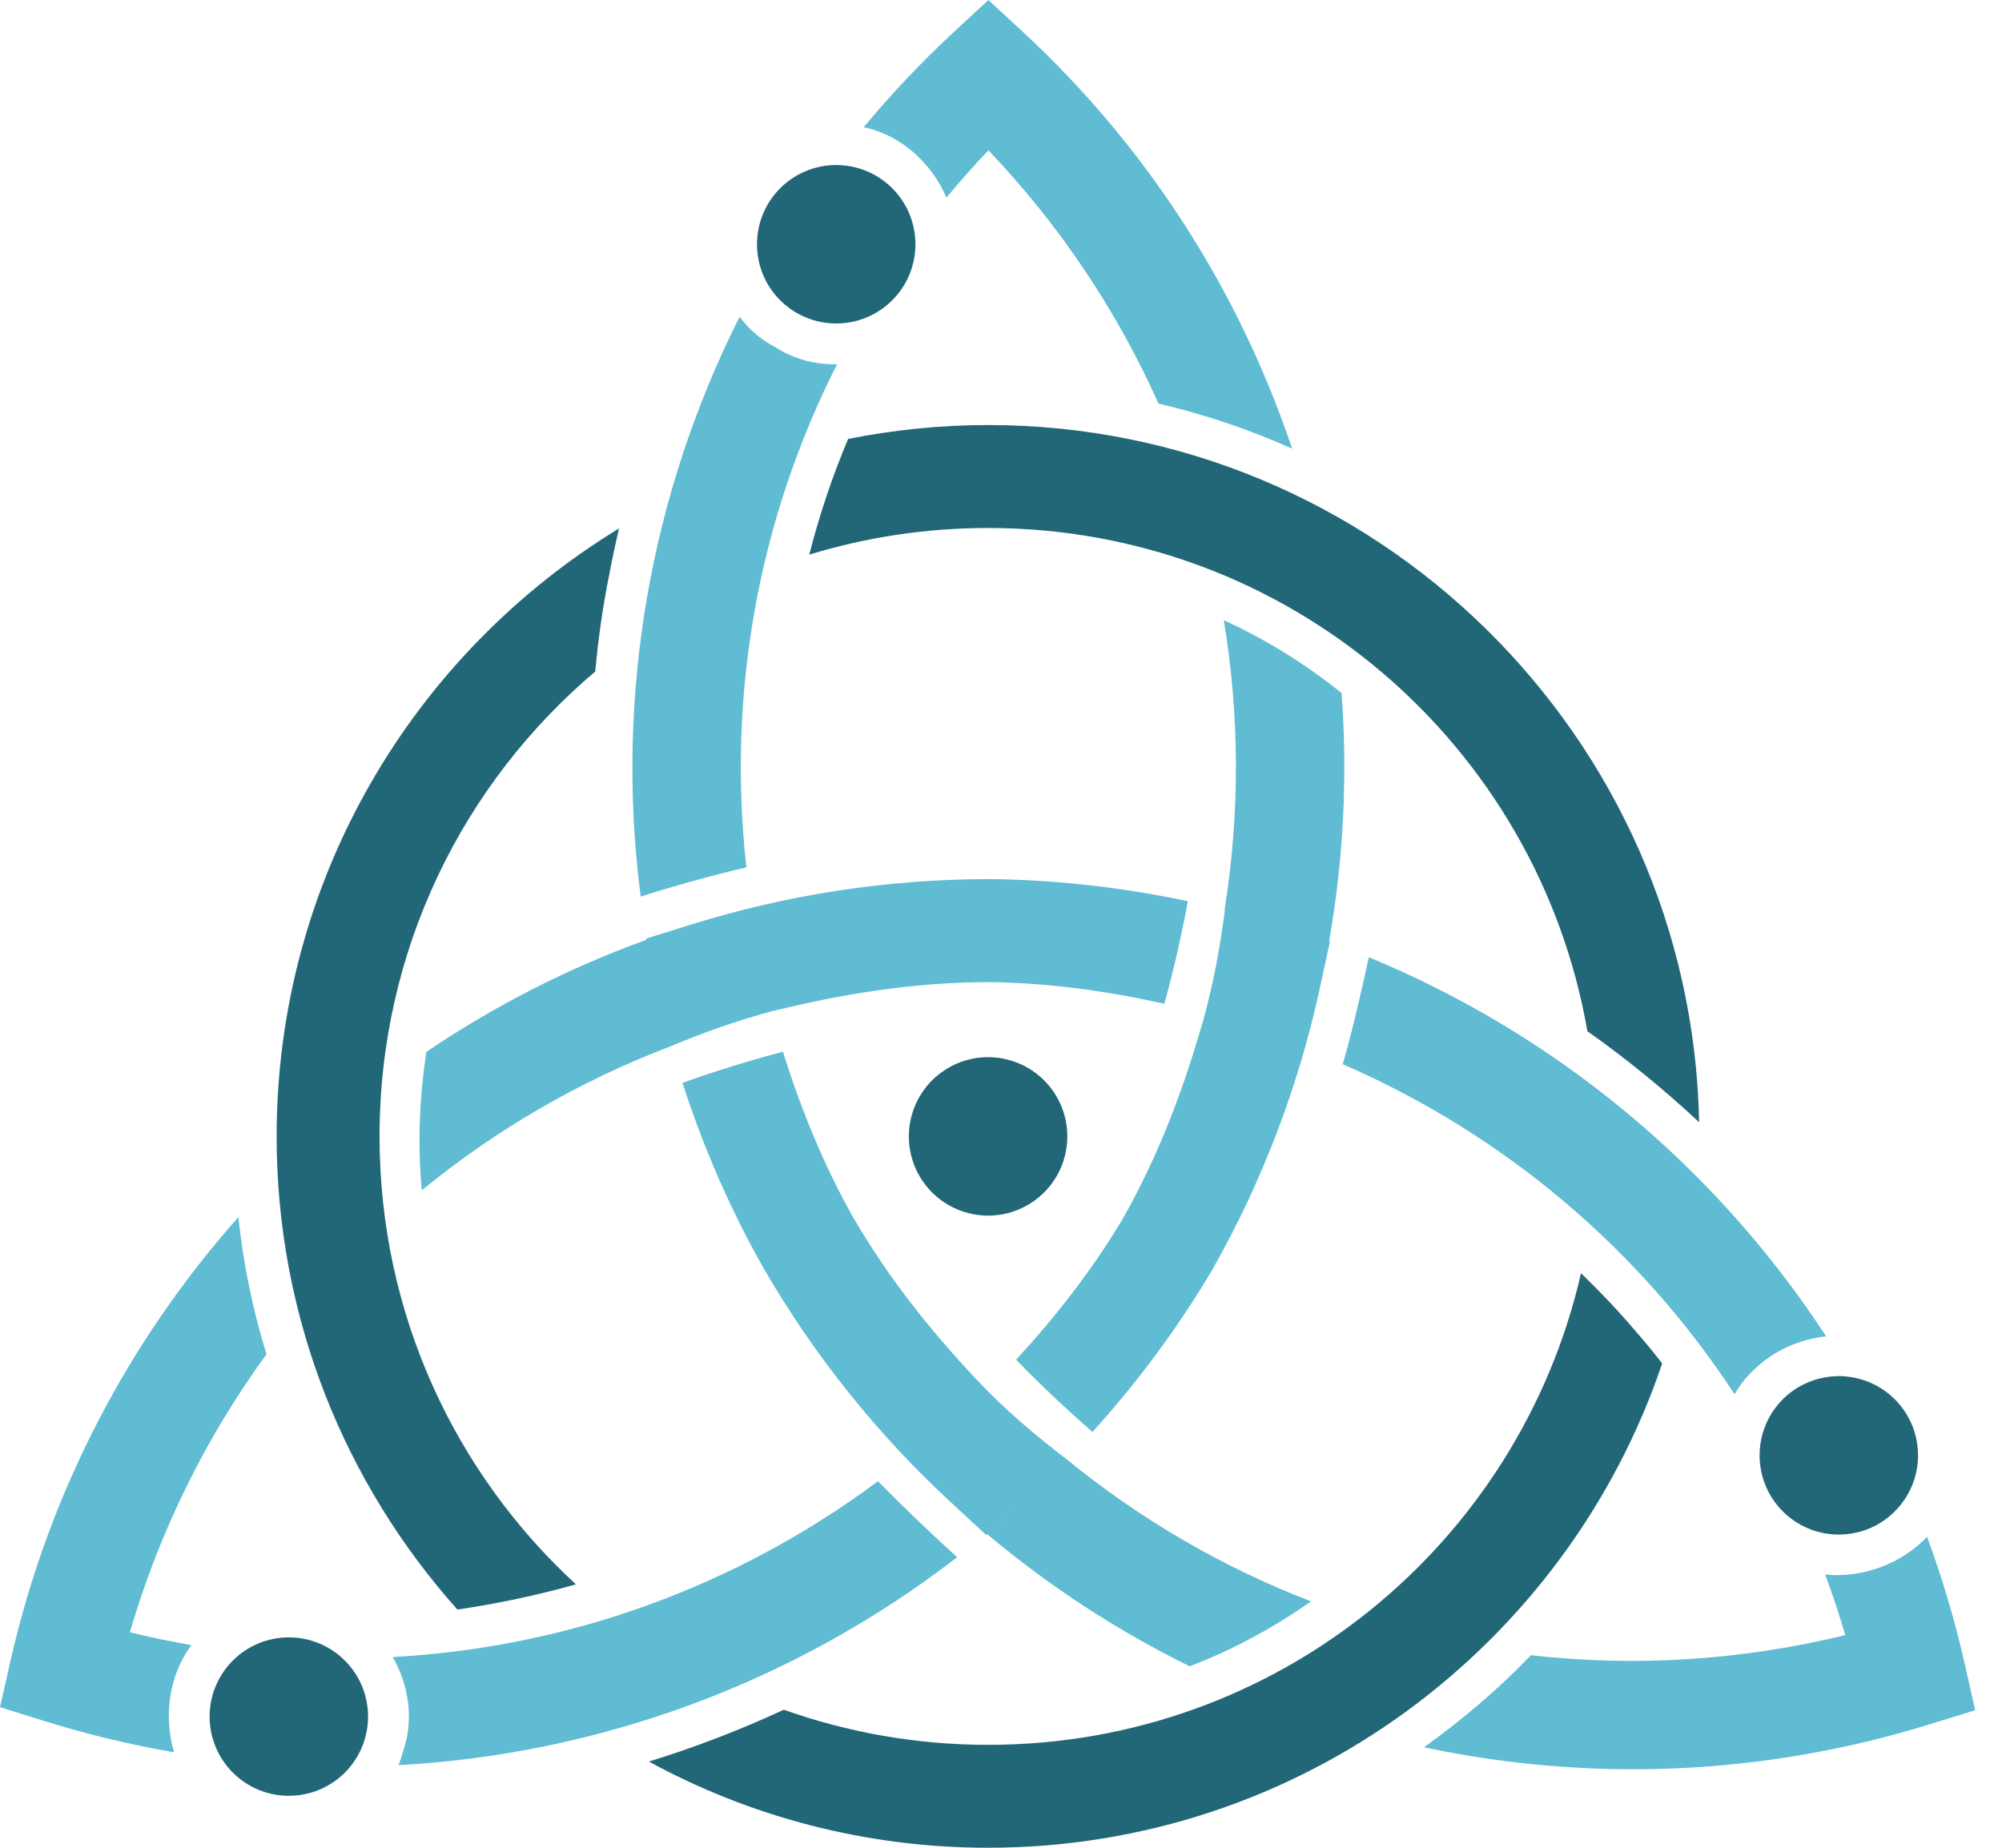
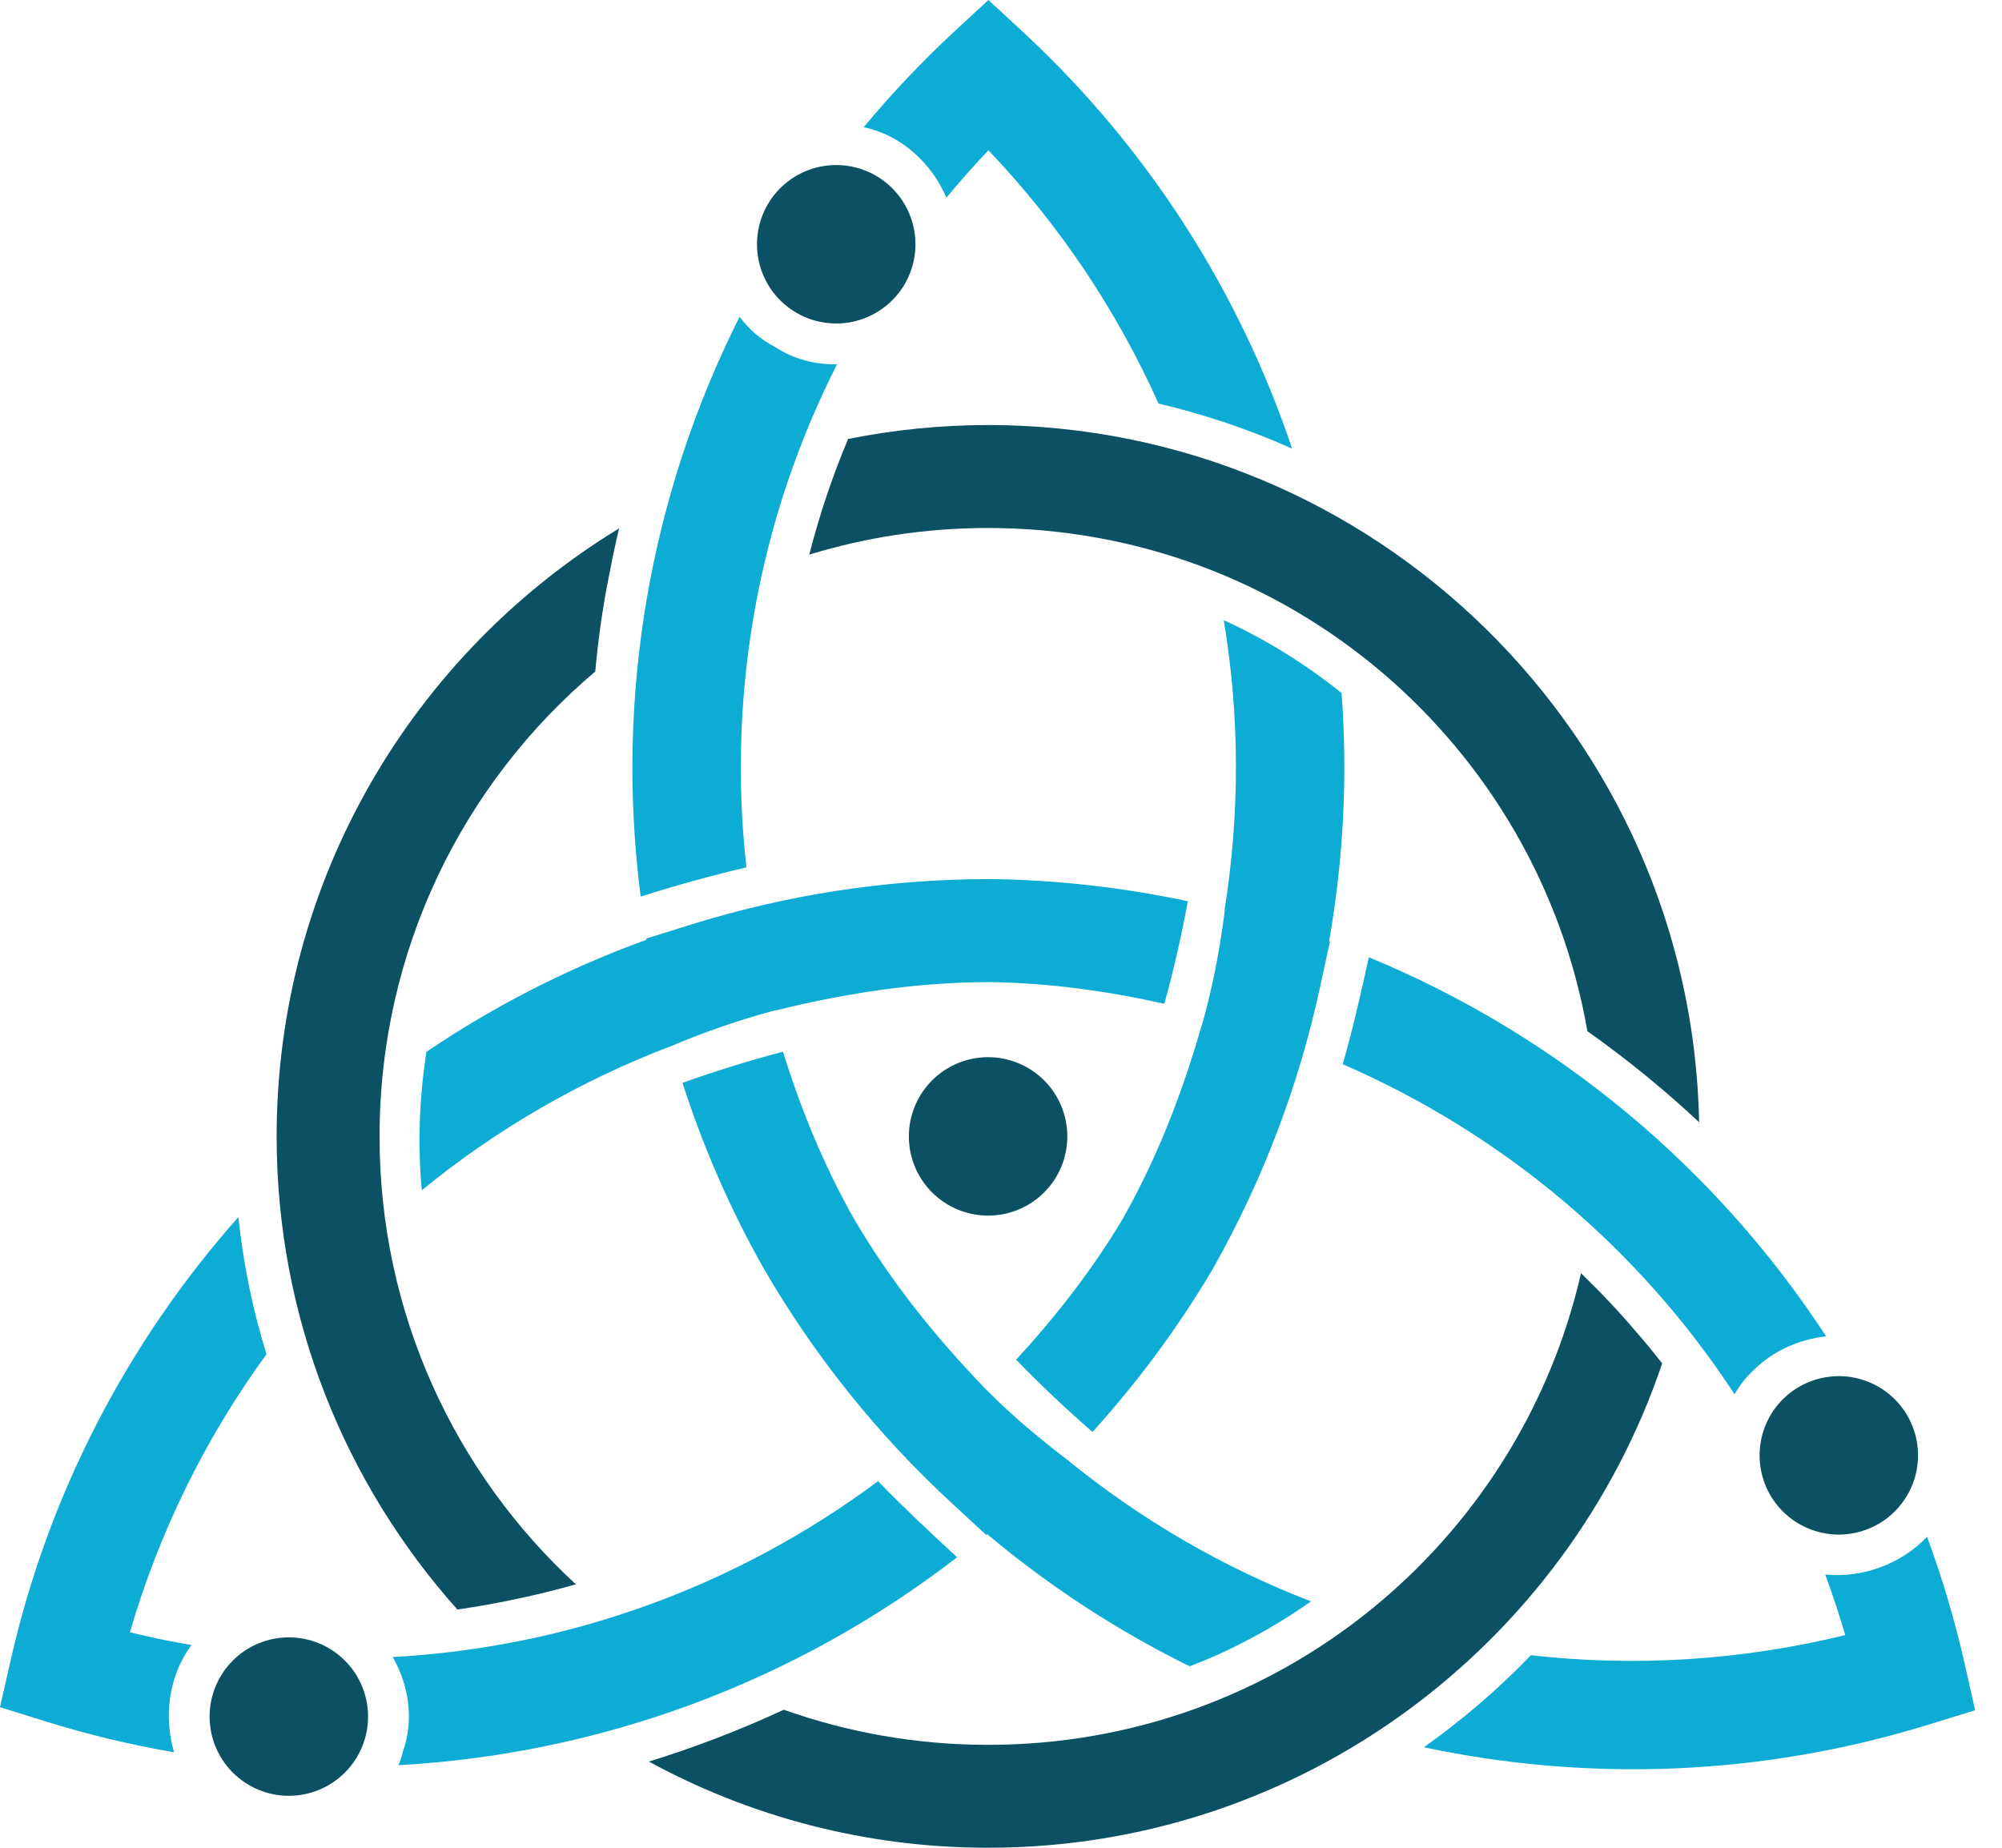
<svg xmlns="http://www.w3.org/2000/svg" width="39" height="36" viewBox="0 0 39 36" fill="none">
-   <path d="M19.255 0L18.572 0.632C17.945 1.214 17.363 1.831 16.825 2.479C17.555 2.63 18.148 3.176 18.437 3.851C18.698 3.536 18.97 3.227 19.255 2.928C20.653 4.396 21.765 6.066 22.568 7.862C23.46 8.073 24.333 8.365 25.171 8.741C24.148 5.693 22.375 2.893 19.938 0.632L19.255 0ZM14.408 6.172C12.669 9.626 11.975 13.559 12.481 17.468C13.16 17.253 13.847 17.062 14.54 16.898C14.159 13.487 14.787 10.093 16.306 7.097C15.888 7.106 15.469 7.002 15.105 6.764C14.821 6.62 14.588 6.414 14.408 6.172ZM23.84 12.084C24.147 13.926 24.159 15.828 23.855 17.727C23.858 17.727 23.86 17.727 23.861 17.728C23.776 18.408 23.651 19.082 23.476 19.746C23.475 19.746 23.476 19.746 23.476 19.746C23.473 19.757 23.47 19.767 23.467 19.778C23.459 19.81 23.45 19.843 23.441 19.875C23.441 19.876 23.442 19.878 23.441 19.879C23.427 19.929 23.411 19.977 23.395 20.027C23.026 21.306 22.546 22.549 21.891 23.711C21.891 23.713 21.891 23.715 21.89 23.716C21.296 24.718 20.581 25.636 19.795 26.491C20.27 26.983 20.77 27.452 21.282 27.899C22.167 26.922 22.954 25.859 23.627 24.72L23.633 24.711L23.637 24.702C24.601 22.993 25.302 21.148 25.716 19.23L25.908 18.342L25.892 18.336C26.175 16.724 26.254 15.101 26.134 13.502C25.43 12.937 24.66 12.457 23.84 12.084ZM19.259 17.127L19.253 17.128C17.289 17.13 15.338 17.429 13.463 18.013L12.589 18.286L12.594 18.309C11.064 18.864 9.625 19.6 8.306 20.494C8.171 21.383 8.133 22.29 8.217 23.19C9.655 22.013 11.29 21.059 13.079 20.379C13.079 20.379 13.079 20.379 13.079 20.379C13.705 20.116 14.345 19.89 15.002 19.711C15.003 19.711 15.006 19.709 15.006 19.709C15.109 19.684 15.212 19.66 15.315 19.637C15.32 19.635 15.325 19.634 15.33 19.633C16.617 19.329 17.927 19.137 19.251 19.135C20.409 19.147 21.555 19.305 22.682 19.556C22.865 18.896 23.016 18.228 23.14 17.559C21.868 17.288 20.57 17.141 19.266 17.127L19.259 17.127ZM26.665 18.65C26.514 19.349 26.353 20.046 26.158 20.734C29.313 22.106 31.948 24.347 33.79 27.164C33.894 26.985 34.023 26.819 34.181 26.675C34.557 26.311 35.057 26.093 35.574 26.036C33.438 22.765 30.347 20.17 26.665 18.65ZM15.252 20.491C14.591 20.664 13.937 20.869 13.295 21.097C13.698 22.347 14.224 23.556 14.871 24.702L14.874 24.707L14.877 24.712C15.861 26.411 17.096 27.953 18.539 29.284L19.211 29.905L19.891 29.292L19.23 29.889C20.45 30.914 21.775 31.776 23.175 32.464C23.368 32.39 23.56 32.312 23.75 32.226C24.396 31.931 24.987 31.589 25.54 31.2C23.84 30.546 22.233 29.618 20.78 28.433C20.78 28.433 20.78 28.433 20.78 28.433C20.238 28.016 19.743 27.605 19.257 27.119C19.255 27.121 19.229 27.087 19.226 27.089C18.234 26.064 17.336 24.952 16.619 23.716C16.043 22.694 15.602 21.608 15.252 20.491ZM4.643 23.713C2.495 26.135 0.944 29.092 0.205 32.358L0 33.261L0.885 33.537C1.713 33.795 2.55 33.995 3.391 34.14C3.184 33.441 3.289 32.642 3.729 32.051C3.328 31.982 2.929 31.9 2.53 31.802C3.108 29.825 4.014 27.998 5.192 26.384C4.92 25.513 4.74 24.617 4.643 23.713ZM17.105 28.858C14.323 30.929 11.038 32.101 7.651 32.284C7.965 32.835 8.068 33.506 7.85 34.125C7.827 34.217 7.798 34.305 7.763 34.391C11.677 34.176 15.481 32.785 18.645 30.34C18.12 29.858 17.601 29.37 17.105 28.858ZM37.54 29.942C37.04 30.47 36.28 30.751 35.556 30.676C35.699 31.063 35.83 31.457 35.947 31.857C33.912 32.354 31.841 32.478 29.823 32.249C29.187 32.911 28.487 33.509 27.739 34.042C30.955 34.726 34.344 34.602 37.591 33.594L38.477 33.321L38.273 32.416C38.082 31.569 37.836 30.744 37.54 29.942Z" fill="#5FBCD3" />
-   <path d="M19.247 8.281C18.315 8.281 17.404 8.376 16.522 8.552C16.212 9.286 15.963 10.033 15.765 10.806C16.866 10.469 18.035 10.287 19.247 10.287C25.106 10.287 29.954 14.515 30.923 20.091C31.688 20.632 32.416 21.225 33.1 21.865C32.952 14.35 26.797 8.281 19.247 8.281ZM12.06 10.295C8.063 12.729 5.389 17.129 5.389 22.142C5.389 25.678 6.722 28.908 8.91 31.359C9.689 31.245 10.461 31.082 11.219 30.868C8.867 28.703 7.394 25.599 7.394 22.142C7.394 18.503 9.026 15.255 11.596 13.083C11.654 12.436 11.746 11.792 11.877 11.152C11.931 10.865 11.992 10.579 12.06 10.295ZM30.799 24.806C29.593 30.075 24.889 33.995 19.247 33.995C17.851 33.995 16.512 33.752 15.269 33.311C14.416 33.706 13.538 34.044 12.64 34.321C14.605 35.391 16.857 36 19.247 36C25.344 36 30.529 32.043 32.38 26.564C32.218 26.355 32.051 26.15 31.877 25.953C31.538 25.551 31.175 25.171 30.799 24.806Z" fill="#216778" />
-   <path d="M17.705 22.141C17.705 22.55 17.868 22.943 18.157 23.232C18.447 23.521 18.839 23.684 19.249 23.684C19.658 23.684 20.051 23.521 20.34 23.232C20.63 22.943 20.792 22.55 20.792 22.141C20.792 21.731 20.63 21.339 20.34 21.049C20.051 20.76 19.658 20.597 19.249 20.597C18.839 20.597 18.447 20.76 18.157 21.049C17.868 21.339 17.705 21.731 17.705 22.141Z" fill="#216778" />
-   <path d="M35.049 27.018C34.874 27.119 34.72 27.254 34.596 27.415C34.473 27.576 34.383 27.759 34.33 27.955C34.278 28.151 34.264 28.355 34.291 28.556C34.317 28.757 34.383 28.951 34.484 29.127C34.586 29.302 34.721 29.456 34.881 29.579C35.042 29.703 35.226 29.793 35.421 29.846C35.617 29.898 35.821 29.912 36.022 29.885C36.223 29.859 36.417 29.793 36.593 29.692C36.768 29.59 36.922 29.455 37.045 29.294C37.169 29.134 37.259 28.95 37.312 28.754C37.364 28.558 37.378 28.354 37.351 28.153C37.325 27.952 37.259 27.759 37.158 27.583C37.056 27.407 36.921 27.254 36.761 27.13C36.6 27.007 36.416 26.916 36.22 26.864C36.025 26.811 35.82 26.798 35.62 26.825C35.419 26.851 35.225 26.917 35.049 27.018Z" fill="#216778" />
-   <path d="M15.518 6.096C15.873 6.3 16.294 6.356 16.689 6.25C17.085 6.144 17.422 5.885 17.627 5.531C17.831 5.176 17.887 4.755 17.781 4.36C17.675 3.964 17.416 3.627 17.062 3.422C16.707 3.218 16.286 3.162 15.89 3.268C15.495 3.374 15.158 3.633 14.953 3.987C14.852 4.163 14.786 4.357 14.76 4.558C14.733 4.759 14.747 4.963 14.799 5.159C14.851 5.354 14.942 5.538 15.065 5.699C15.189 5.859 15.343 5.994 15.518 6.096Z" fill="#216778" />
-   <path d="M7.17 33.444C7.17 33.035 7.008 32.642 6.718 32.353C6.429 32.063 6.036 31.901 5.627 31.901C5.217 31.901 4.825 32.063 4.535 32.353C4.246 32.642 4.083 33.035 4.083 33.444C4.083 33.854 4.246 34.246 4.535 34.536C4.825 34.825 5.217 34.988 5.627 34.988C6.036 34.988 6.429 34.825 6.718 34.536C7.008 34.246 7.17 33.854 7.17 33.444Z" fill="#216778" />
+   <path d="M19.255 0L18.572 0.632C17.945 1.214 17.363 1.831 16.825 2.479C17.555 2.63 18.148 3.176 18.437 3.851C18.698 3.536 18.97 3.227 19.255 2.928C20.653 4.396 21.765 6.066 22.568 7.862C23.46 8.073 24.333 8.365 25.171 8.741C24.148 5.693 22.375 2.893 19.938 0.632L19.255 0ZM14.408 6.172C12.669 9.626 11.975 13.559 12.481 17.468C13.16 17.253 13.847 17.062 14.54 16.898C14.159 13.487 14.787 10.093 16.306 7.097C15.888 7.106 15.469 7.002 15.105 6.764C14.821 6.62 14.588 6.414 14.408 6.172ZM23.84 12.084C24.147 13.926 24.159 15.828 23.855 17.727C23.858 17.727 23.86 17.727 23.861 17.728C23.776 18.408 23.651 19.082 23.476 19.746C23.475 19.746 23.476 19.746 23.476 19.746C23.473 19.757 23.47 19.767 23.467 19.778C23.459 19.81 23.45 19.843 23.441 19.875C23.441 19.876 23.442 19.878 23.441 19.879C23.427 19.929 23.411 19.977 23.395 20.027C23.026 21.306 22.546 22.549 21.891 23.711C21.891 23.713 21.891 23.715 21.89 23.716C21.296 24.718 20.581 25.636 19.795 26.491C20.27 26.983 20.77 27.452 21.282 27.899C22.167 26.922 22.954 25.859 23.627 24.72L23.633 24.711L23.637 24.702C24.601 22.993 25.302 21.148 25.716 19.23L25.908 18.342L25.892 18.336C26.175 16.724 26.254 15.101 26.134 13.502C25.43 12.937 24.66 12.457 23.84 12.084ZM19.259 17.127L19.253 17.128C17.289 17.13 15.338 17.429 13.463 18.013L12.589 18.286L12.594 18.309C11.064 18.864 9.625 19.6 8.306 20.494C8.171 21.383 8.133 22.29 8.217 23.19C9.655 22.013 11.29 21.059 13.079 20.379C13.079 20.379 13.079 20.379 13.079 20.379C13.705 20.116 14.345 19.89 15.002 19.711C15.003 19.711 15.006 19.709 15.006 19.709C15.109 19.684 15.212 19.66 15.315 19.637C15.32 19.635 15.325 19.634 15.33 19.633C16.617 19.329 17.927 19.137 19.251 19.135C20.409 19.147 21.555 19.305 22.682 19.556C22.865 18.896 23.016 18.228 23.14 17.559C21.868 17.288 20.57 17.141 19.266 17.127L19.259 17.127ZM26.665 18.65C26.514 19.349 26.353 20.046 26.158 20.734C29.313 22.106 31.948 24.347 33.79 27.164C33.894 26.985 34.023 26.819 34.181 26.675C34.557 26.311 35.057 26.093 35.574 26.036C33.438 22.765 30.347 20.17 26.665 18.65ZM15.252 20.491C14.591 20.664 13.937 20.869 13.295 21.097C13.698 22.347 14.224 23.556 14.871 24.702L14.874 24.707L14.877 24.712C15.861 26.411 17.096 27.953 18.539 29.284L19.211 29.905L19.891 29.292L19.23 29.889C20.45 30.914 21.775 31.776 23.175 32.464C23.368 32.39 23.56 32.312 23.75 32.226C24.396 31.931 24.987 31.589 25.54 31.2C23.84 30.546 22.233 29.618 20.78 28.433C20.78 28.433 20.78 28.433 20.78 28.433C20.238 28.016 19.743 27.605 19.257 27.119C19.255 27.121 19.229 27.087 19.226 27.089C18.234 26.064 17.336 24.952 16.619 23.716C16.043 22.694 15.602 21.608 15.252 20.491ZM4.643 23.713C2.495 26.135 0.944 29.092 0.205 32.358L0 33.261L0.885 33.537C1.713 33.795 2.55 33.995 3.391 34.14C3.184 33.441 3.289 32.642 3.729 32.051C3.328 31.982 2.929 31.9 2.53 31.802C3.108 29.825 4.014 27.998 5.192 26.384C4.92 25.513 4.74 24.617 4.643 23.713ZM17.105 28.858C14.323 30.929 11.038 32.101 7.651 32.284C7.965 32.835 8.068 33.506 7.85 34.125C7.827 34.217 7.798 34.305 7.763 34.391C11.677 34.176 15.481 32.785 18.645 30.34C18.12 29.858 17.601 29.37 17.105 28.858ZM37.54 29.942C37.04 30.47 36.28 30.751 35.556 30.676C35.699 31.063 35.83 31.457 35.947 31.857C33.912 32.354 31.841 32.478 29.823 32.249C29.187 32.911 28.487 33.509 27.739 34.042C30.955 34.726 34.344 34.602 37.591 33.594L38.477 33.321L38.273 32.416C38.082 31.569 37.836 30.744 37.54 29.942Z" fill="#0cacd4" />
+   <path d="M19.247 8.281C18.315 8.281 17.404 8.376 16.522 8.552C16.212 9.286 15.963 10.033 15.765 10.806C16.866 10.469 18.035 10.287 19.247 10.287C25.106 10.287 29.954 14.515 30.923 20.091C31.688 20.632 32.416 21.225 33.1 21.865C32.952 14.35 26.797 8.281 19.247 8.281ZM12.06 10.295C8.063 12.729 5.389 17.129 5.389 22.142C5.389 25.678 6.722 28.908 8.91 31.359C9.689 31.245 10.461 31.082 11.219 30.868C8.867 28.703 7.394 25.599 7.394 22.142C7.394 18.503 9.026 15.255 11.596 13.083C11.654 12.436 11.746 11.792 11.877 11.152C11.931 10.865 11.992 10.579 12.06 10.295ZM30.799 24.806C29.593 30.075 24.889 33.995 19.247 33.995C17.851 33.995 16.512 33.752 15.269 33.311C14.416 33.706 13.538 34.044 12.64 34.321C14.605 35.391 16.857 36 19.247 36C25.344 36 30.529 32.043 32.38 26.564C32.218 26.355 32.051 26.15 31.877 25.953C31.538 25.551 31.175 25.171 30.799 24.806Z" fill="#0b5163" />
+   <path d="M17.705 22.141C17.705 22.55 17.868 22.943 18.157 23.232C18.447 23.521 18.839 23.684 19.249 23.684C19.658 23.684 20.051 23.521 20.34 23.232C20.63 22.943 20.792 22.55 20.792 22.141C20.792 21.731 20.63 21.339 20.34 21.049C20.051 20.76 19.658 20.597 19.249 20.597C18.839 20.597 18.447 20.76 18.157 21.049C17.868 21.339 17.705 21.731 17.705 22.141Z" fill="#0b5163" />
+   <path d="M35.049 27.018C34.874 27.119 34.72 27.254 34.596 27.415C34.473 27.576 34.383 27.759 34.33 27.955C34.278 28.151 34.264 28.355 34.291 28.556C34.317 28.757 34.383 28.951 34.484 29.127C34.586 29.302 34.721 29.456 34.881 29.579C35.042 29.703 35.226 29.793 35.421 29.846C35.617 29.898 35.821 29.912 36.022 29.885C36.223 29.859 36.417 29.793 36.593 29.692C36.768 29.59 36.922 29.455 37.045 29.294C37.169 29.134 37.259 28.95 37.312 28.754C37.364 28.558 37.378 28.354 37.351 28.153C37.325 27.952 37.259 27.759 37.158 27.583C37.056 27.407 36.921 27.254 36.761 27.13C36.6 27.007 36.416 26.916 36.22 26.864C36.025 26.811 35.82 26.798 35.62 26.825C35.419 26.851 35.225 26.917 35.049 27.018Z" fill="#0b5163" />
+   <path d="M15.518 6.096C15.873 6.3 16.294 6.356 16.689 6.25C17.085 6.144 17.422 5.885 17.627 5.531C17.831 5.176 17.887 4.755 17.781 4.36C17.675 3.964 17.416 3.627 17.062 3.422C16.707 3.218 16.286 3.162 15.89 3.268C15.495 3.374 15.158 3.633 14.953 3.987C14.852 4.163 14.786 4.357 14.76 4.558C14.733 4.759 14.747 4.963 14.799 5.159C14.851 5.354 14.942 5.538 15.065 5.699C15.189 5.859 15.343 5.994 15.518 6.096Z" fill="#0b5163" />
+   <path d="M7.17 33.444C7.17 33.035 7.008 32.642 6.718 32.353C6.429 32.063 6.036 31.901 5.627 31.901C5.217 31.901 4.825 32.063 4.535 32.353C4.246 32.642 4.083 33.035 4.083 33.444C4.083 33.854 4.246 34.246 4.535 34.536C4.825 34.825 5.217 34.988 5.627 34.988C6.036 34.988 6.429 34.825 6.718 34.536C7.008 34.246 7.17 33.854 7.17 33.444Z" fill="#0b5163" />
</svg>
